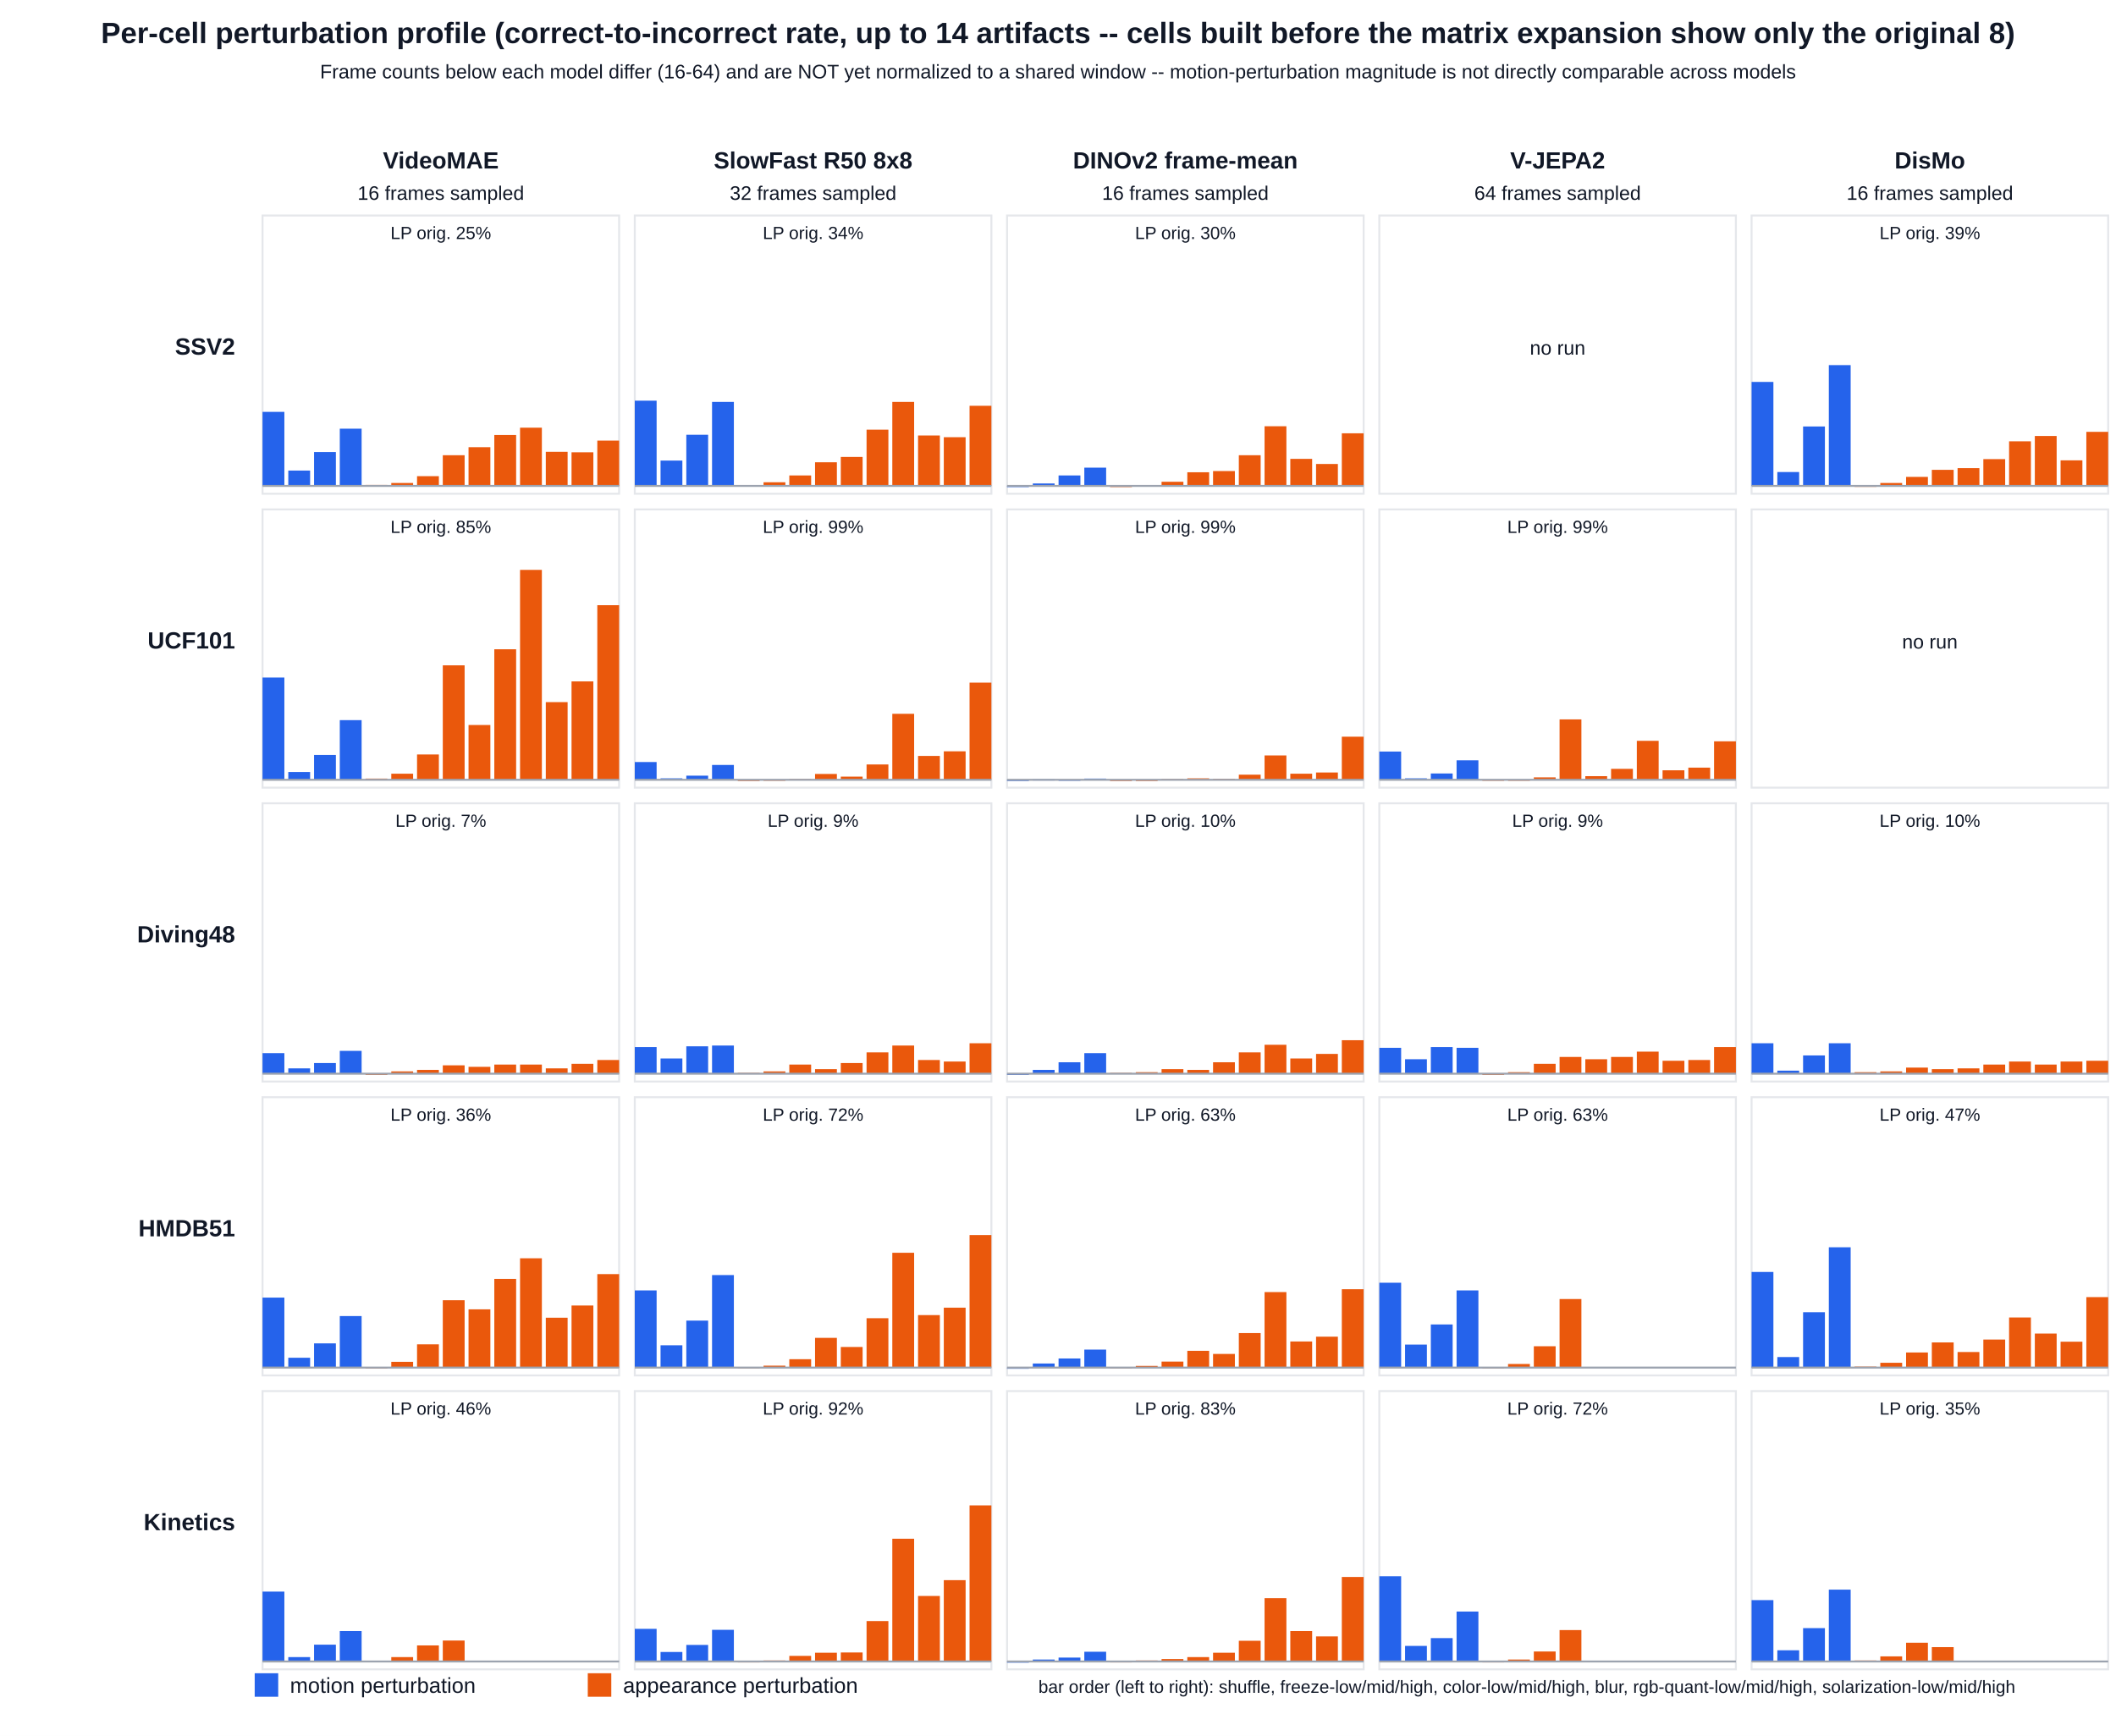
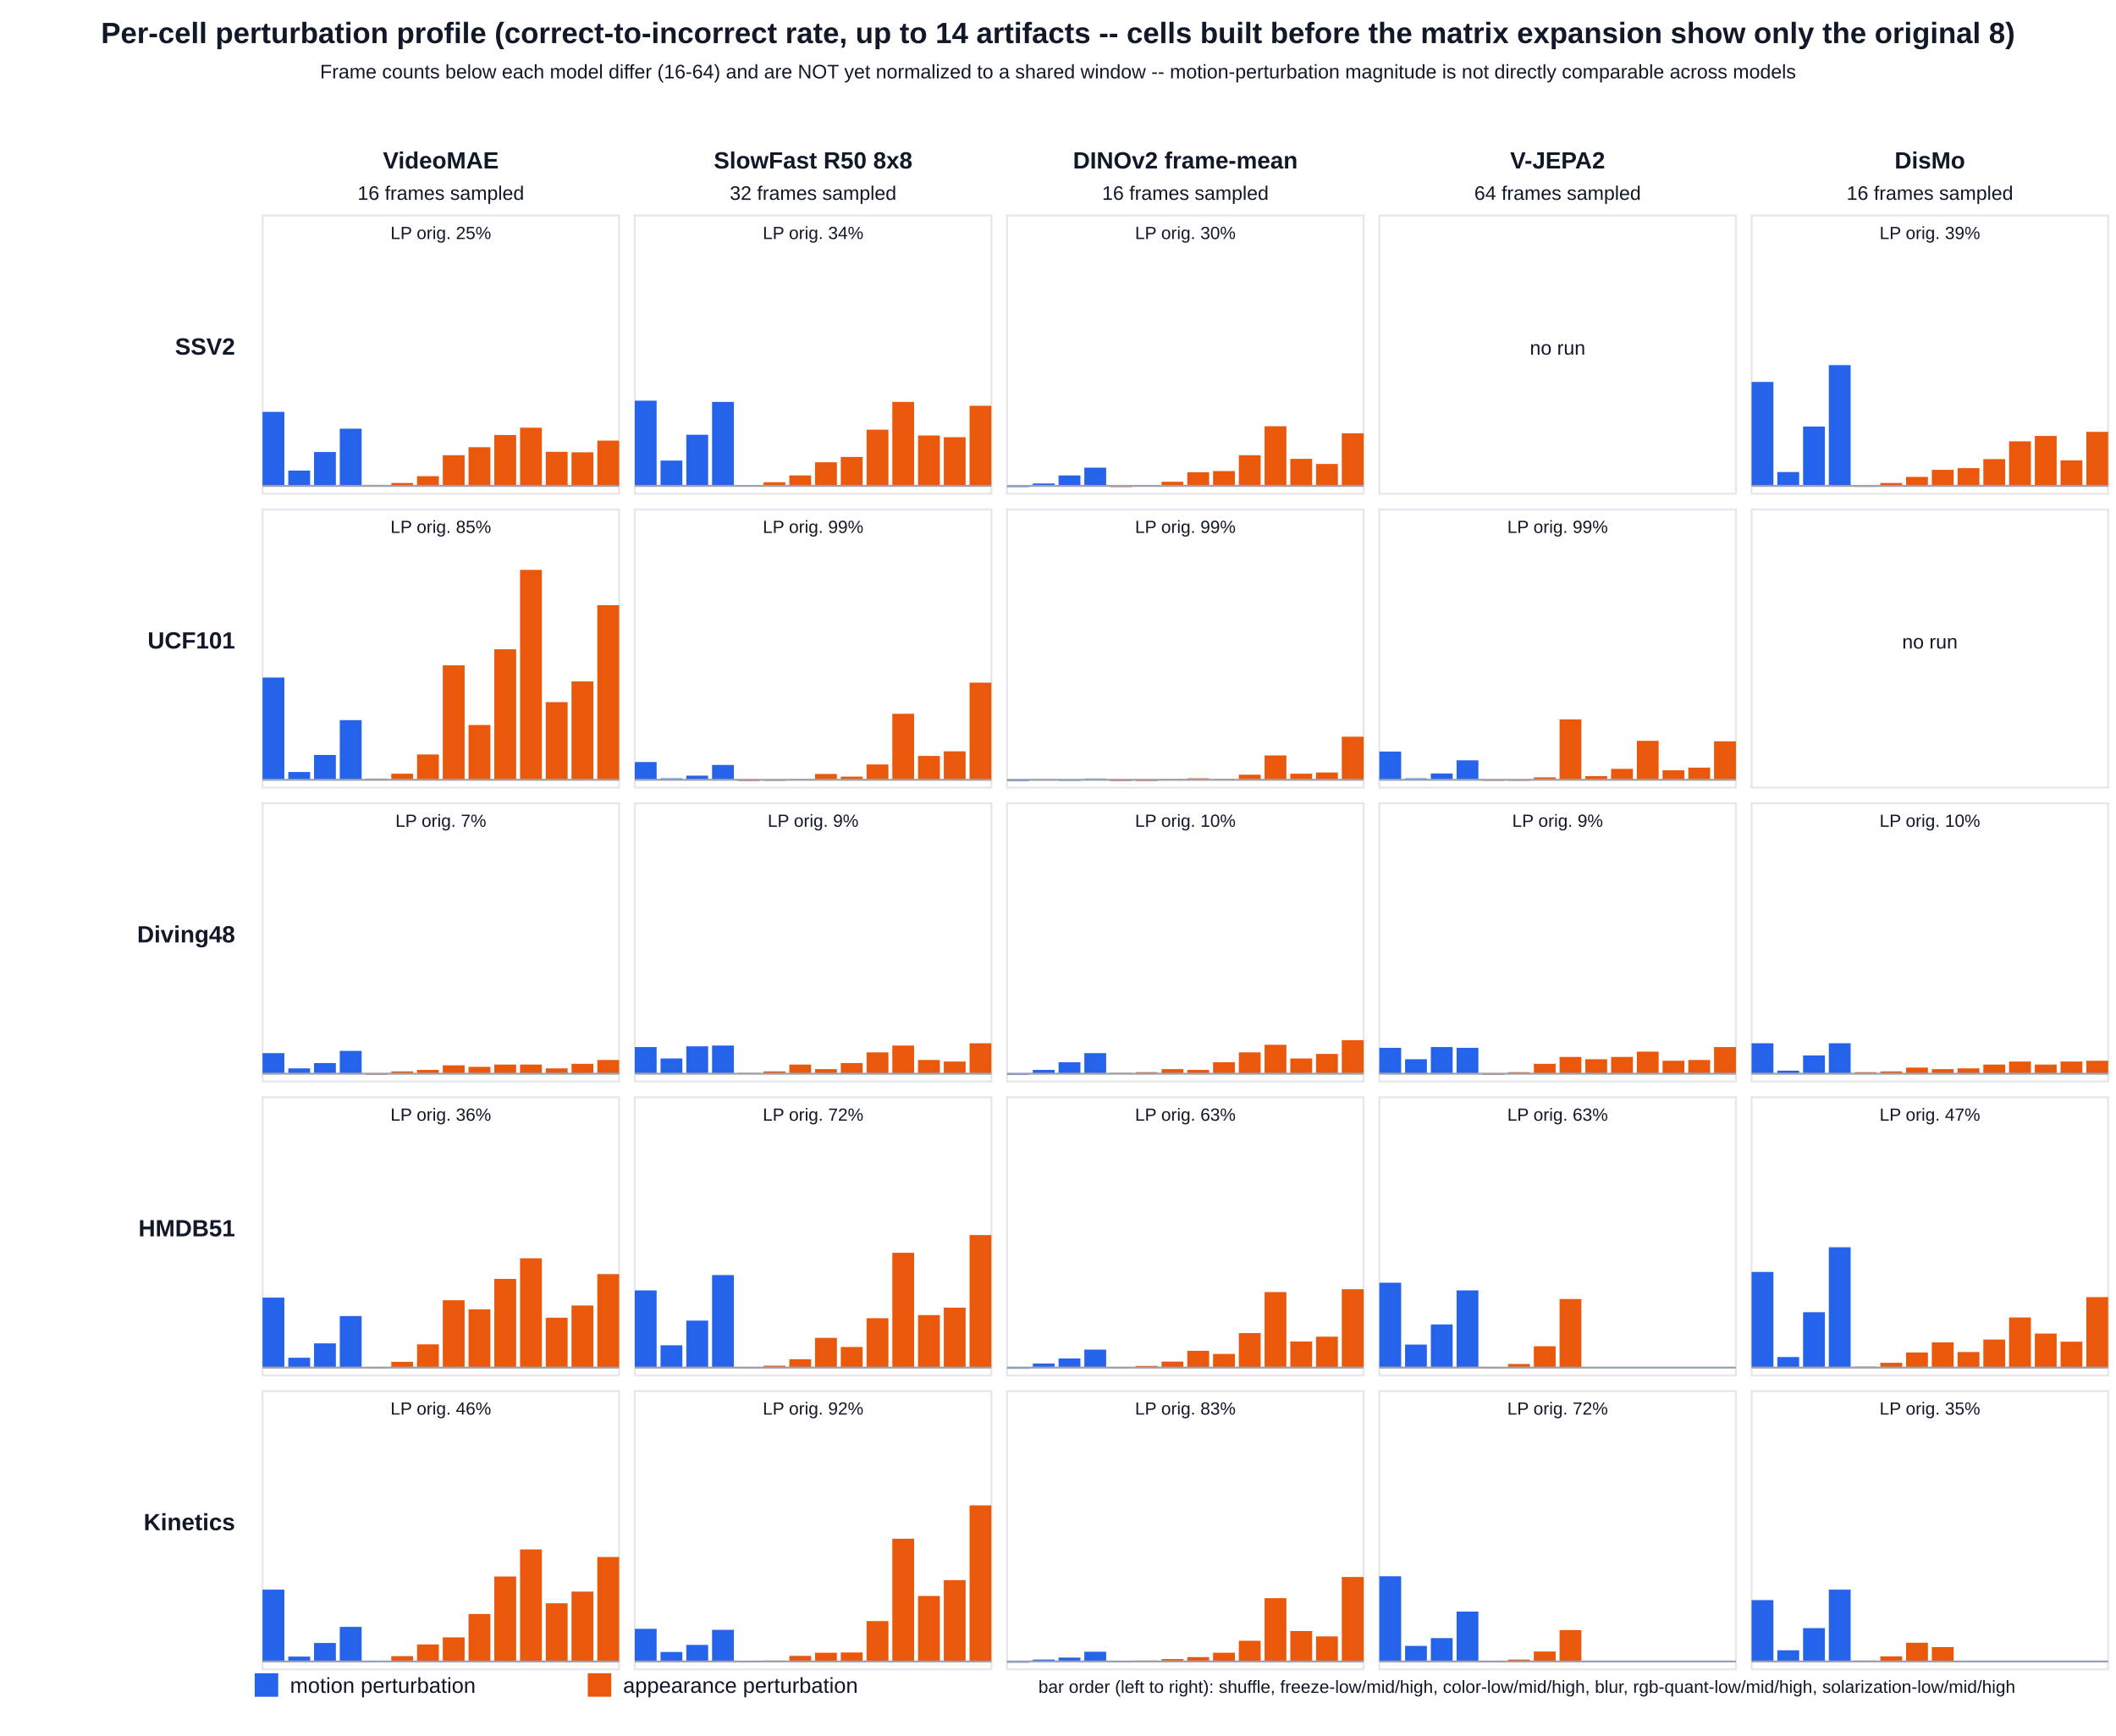
<svg xmlns="http://www.w3.org/2000/svg" width="1080" height="886" viewBox="0 0 1080 886">
  <rect width="100%" height="100%" fill="#ffffff" />
  <style>text { font-family: Arial, Helvetica, sans-serif; fill: #111827; }</style>
  <text x="540.00" y="22.00" font-size="15" font-weight="700" text-anchor="middle">Per-cell perturbation profile (correct-to-incorrect rate, up to 14 artifacts -- cells built before the matrix expansion show only the original 8)</text>
  <text x="540.00" y="40.00" font-size="10" font-weight="400" text-anchor="middle">Frame counts below each model differ (16-64) and are NOT yet normalized to a shared window -- motion-perturbation magnitude is not directly comparable across models</text>
  <text x="225.00" y="86.00" font-size="12" font-weight="700" text-anchor="middle">VideoMAE</text>
  <text x="225.00" y="102.00" font-size="10" font-weight="400" text-anchor="middle">16 frames sampled</text>
  <text x="415.00" y="86.00" font-size="12" font-weight="700" text-anchor="middle">SlowFast R50 8x8</text>
  <text x="415.00" y="102.00" font-size="10" font-weight="400" text-anchor="middle">32 frames sampled</text>
  <text x="605.00" y="86.00" font-size="12" font-weight="700" text-anchor="middle">DINOv2 frame-mean</text>
  <text x="605.00" y="102.00" font-size="10" font-weight="400" text-anchor="middle">16 frames sampled</text>
  <text x="795.00" y="86.00" font-size="12" font-weight="700" text-anchor="middle">V-JEPA2</text>
  <text x="795.00" y="102.00" font-size="10" font-weight="400" text-anchor="middle">64 frames sampled</text>
  <text x="985.00" y="86.00" font-size="12" font-weight="700" text-anchor="middle">DisMo</text>
  <text x="985.00" y="102.00" font-size="10" font-weight="400" text-anchor="middle">16 frames sampled</text>
  <text x="120.00" y="181.00" font-size="12" font-weight="700" text-anchor="end">SSV2</text>
  <rect x="134" y="110" width="182" height="142" fill="none" stroke="#e5e7eb" stroke-width="1" />
  <text x="225.00" y="122.00" font-size="9" font-weight="400" text-anchor="middle">LP orig. 25%</text>
  <rect x="134.00" y="210.21" width="11.14" height="37.79" fill="#2563eb" />
  <rect x="147.14" y="240.17" width="11.14" height="7.83" fill="#2563eb" />
  <rect x="160.29" y="230.72" width="11.14" height="17.28" fill="#2563eb" />
  <rect x="173.43" y="218.79" width="11.14" height="29.21" fill="#2563eb" />
  <rect x="186.57" y="247.50" width="11.14" height="0.60" fill="#ea580c" />
  <rect x="199.71" y="246.51" width="11.14" height="1.49" fill="#ea580c" />
  <rect x="212.86" y="243.03" width="11.14" height="4.97" fill="#ea580c" />
  <rect x="226.00" y="232.34" width="11.14" height="15.66" fill="#ea580c" />
  <rect x="239.14" y="228.24" width="11.14" height="19.76" fill="#ea580c" />
  <rect x="252.29" y="222.02" width="11.14" height="25.98" fill="#ea580c" />
  <rect x="265.43" y="218.29" width="11.14" height="29.71" fill="#ea580c" />
  <rect x="278.57" y="230.60" width="11.14" height="17.40" fill="#ea580c" />
  <rect x="291.71" y="230.85" width="11.14" height="17.15" fill="#ea580c" />
  <rect x="304.86" y="224.88" width="11.14" height="23.12" fill="#ea580c" />
  <line x1="134" y1="248.00" x2="316" y2="248.00" stroke="#9ca3af" stroke-width="1" />
  <rect x="324" y="110" width="182" height="142" fill="none" stroke="#e5e7eb" stroke-width="1" />
  <text x="415.00" y="122.00" font-size="9" font-weight="400" text-anchor="middle">LP orig. 34%</text>
  <rect x="324.00" y="204.50" width="11.14" height="43.50" fill="#2563eb" />
  <rect x="337.14" y="235.07" width="11.14" height="12.93" fill="#2563eb" />
  <rect x="350.29" y="221.90" width="11.14" height="26.10" fill="#2563eb" />
  <rect x="363.43" y="205.12" width="11.14" height="42.88" fill="#2563eb" />
  <rect x="376.57" y="247.75" width="11.14" height="0.60" fill="#ea580c" />
  <rect x="389.71" y="246.14" width="11.14" height="1.86" fill="#ea580c" />
  <rect x="402.86" y="242.66" width="11.14" height="5.34" fill="#ea580c" />
  <rect x="416.00" y="235.94" width="11.14" height="12.06" fill="#ea580c" />
  <rect x="429.14" y="233.21" width="11.14" height="14.79" fill="#ea580c" />
  <rect x="442.29" y="219.29" width="11.14" height="28.71" fill="#ea580c" />
  <rect x="455.43" y="205.12" width="11.14" height="42.88" fill="#ea580c" />
  <rect x="468.57" y="222.27" width="11.14" height="25.73" fill="#ea580c" />
  <rect x="481.71" y="223.14" width="11.14" height="24.86" fill="#ea580c" />
  <rect x="494.86" y="207.11" width="11.14" height="40.89" fill="#ea580c" />
  <line x1="324" y1="248.00" x2="506" y2="248.00" stroke="#9ca3af" stroke-width="1" />
  <rect x="514" y="110" width="182" height="142" fill="none" stroke="#e5e7eb" stroke-width="1" />
  <text x="605.00" y="122.00" font-size="9" font-weight="400" text-anchor="middle">LP orig. 30%</text>
  <rect x="514.00" y="248.00" width="11.14" height="0.60" fill="#2563eb" />
  <rect x="527.14" y="246.76" width="11.14" height="1.24" fill="#2563eb" />
  <rect x="540.29" y="242.66" width="11.14" height="5.34" fill="#2563eb" />
  <rect x="553.43" y="238.68" width="11.14" height="9.32" fill="#2563eb" />
  <rect x="566.57" y="248.00" width="11.14" height="0.60" fill="#ea580c" />
  <rect x="579.71" y="247.63" width="11.14" height="0.60" fill="#ea580c" />
  <rect x="592.86" y="245.89" width="11.14" height="2.11" fill="#ea580c" />
  <rect x="606.00" y="241.04" width="11.14" height="6.96" fill="#ea580c" />
  <rect x="619.14" y="240.42" width="11.14" height="7.58" fill="#ea580c" />
  <rect x="632.29" y="232.34" width="11.14" height="15.66" fill="#ea580c" />
  <rect x="645.43" y="217.55" width="11.14" height="30.45" fill="#ea580c" />
  <rect x="658.57" y="234.20" width="11.14" height="13.80" fill="#ea580c" />
  <rect x="671.71" y="236.81" width="11.14" height="11.19" fill="#ea580c" />
  <rect x="684.86" y="221.15" width="11.14" height="26.85" fill="#ea580c" />
  <line x1="514" y1="248.00" x2="696" y2="248.00" stroke="#9ca3af" stroke-width="1" />
  <rect x="704" y="110" width="182" height="142" fill="none" stroke="#e5e7eb" stroke-width="1" />
  <text x="795.00" y="181.00" font-size="10" font-weight="400" text-anchor="middle">no run</text>
  <rect x="894" y="110" width="182" height="142" fill="none" stroke="#e5e7eb" stroke-width="1" />
  <text x="985.00" y="122.00" font-size="9" font-weight="400" text-anchor="middle">LP orig. 39%</text>
  <rect x="894.00" y="194.93" width="11.14" height="53.07" fill="#2563eb" />
  <rect x="907.14" y="240.92" width="11.14" height="7.08" fill="#2563eb" />
  <rect x="920.29" y="217.67" width="11.14" height="30.33" fill="#2563eb" />
  <rect x="933.43" y="186.35" width="11.14" height="61.65" fill="#2563eb" />
  <rect x="946.57" y="247.88" width="11.14" height="0.60" fill="#ea580c" />
  <rect x="959.71" y="246.51" width="11.14" height="1.49" fill="#ea580c" />
  <rect x="972.86" y="243.40" width="11.14" height="4.60" fill="#ea580c" />
  <rect x="986.00" y="239.80" width="11.14" height="8.20" fill="#ea580c" />
  <rect x="999.14" y="238.93" width="11.14" height="9.07" fill="#ea580c" />
  <rect x="1012.29" y="234.33" width="11.14" height="13.67" fill="#ea580c" />
  <rect x="1025.43" y="225.25" width="11.14" height="22.75" fill="#ea580c" />
  <rect x="1038.57" y="222.52" width="11.14" height="25.48" fill="#ea580c" />
  <rect x="1051.71" y="234.95" width="11.14" height="13.05" fill="#ea580c" />
  <rect x="1064.86" y="220.41" width="11.14" height="27.59" fill="#ea580c" />
  <line x1="894" y1="248.00" x2="1076" y2="248.00" stroke="#9ca3af" stroke-width="1" />
  <text x="120.00" y="331.00" font-size="12" font-weight="700" text-anchor="end">UCF101</text>
  <rect x="134" y="260" width="182" height="142" fill="none" stroke="#e5e7eb" stroke-width="1" />
  <text x="225.00" y="272.00" font-size="9" font-weight="400" text-anchor="middle">LP orig. 85%</text>
  <rect x="134.00" y="345.80" width="11.14" height="52.20" fill="#2563eb" />
  <rect x="147.14" y="394.02" width="11.14" height="3.98" fill="#2563eb" />
  <rect x="160.29" y="385.32" width="11.14" height="12.68" fill="#2563eb" />
  <rect x="173.43" y="367.55" width="11.14" height="30.45" fill="#2563eb" />
  <rect x="186.57" y="397.38" width="11.14" height="0.62" fill="#ea580c" />
  <rect x="199.71" y="394.89" width="11.14" height="3.11" fill="#ea580c" />
  <rect x="212.86" y="385.07" width="11.14" height="12.93" fill="#ea580c" />
  <rect x="226.00" y="339.58" width="11.14" height="58.42" fill="#ea580c" />
  <rect x="239.14" y="370.03" width="11.14" height="27.97" fill="#ea580c" />
  <rect x="252.29" y="331.38" width="11.14" height="66.62" fill="#ea580c" />
  <rect x="265.43" y="290.86" width="11.14" height="107.14" fill="#ea580c" />
  <rect x="278.57" y="358.35" width="11.14" height="39.65" fill="#ea580c" />
  <rect x="291.71" y="347.78" width="11.14" height="50.22" fill="#ea580c" />
  <rect x="304.86" y="308.88" width="11.14" height="89.12" fill="#ea580c" />
  <line x1="134" y1="398.00" x2="316" y2="398.00" stroke="#9ca3af" stroke-width="1" />
  <rect x="324" y="260" width="182" height="142" fill="none" stroke="#e5e7eb" stroke-width="1" />
  <text x="415.00" y="272.00" font-size="9" font-weight="400" text-anchor="middle">LP orig. 99%</text>
  <rect x="324.00" y="388.93" width="11.14" height="9.07" fill="#2563eb" />
  <rect x="337.14" y="397.25" width="11.14" height="0.75" fill="#2563eb" />
  <rect x="350.29" y="395.89" width="11.14" height="2.11" fill="#2563eb" />
  <rect x="363.43" y="390.42" width="11.14" height="7.58" fill="#2563eb" />
  <rect x="376.57" y="398.00" width="11.14" height="0.60" fill="#ea580c" />
  <rect x="389.71" y="397.88" width="11.14" height="0.60" fill="#ea580c" />
  <rect x="402.86" y="397.63" width="11.14" height="0.60" fill="#ea580c" />
  <rect x="416.00" y="395.02" width="11.14" height="2.98" fill="#ea580c" />
  <rect x="429.14" y="396.38" width="11.14" height="1.62" fill="#ea580c" />
  <rect x="442.29" y="390.17" width="11.14" height="7.83" fill="#ea580c" />
  <rect x="455.43" y="364.32" width="11.14" height="33.68" fill="#ea580c" />
  <rect x="468.57" y="385.82" width="11.14" height="12.18" fill="#ea580c" />
  <rect x="481.71" y="383.46" width="11.14" height="14.54" fill="#ea580c" />
  <rect x="494.86" y="348.41" width="11.14" height="49.59" fill="#ea580c" />
  <line x1="324" y1="398.00" x2="506" y2="398.00" stroke="#9ca3af" stroke-width="1" />
  <rect x="514" y="260" width="182" height="142" fill="none" stroke="#e5e7eb" stroke-width="1" />
  <text x="605.00" y="272.00" font-size="9" font-weight="400" text-anchor="middle">LP orig. 99%</text>
  <rect x="514.00" y="398.00" width="11.14" height="0.60" fill="#2563eb" />
  <rect x="527.14" y="397.75" width="11.14" height="0.60" fill="#2563eb" />
  <rect x="540.29" y="397.88" width="11.14" height="0.60" fill="#2563eb" />
  <rect x="553.43" y="397.38" width="11.14" height="0.62" fill="#2563eb" />
  <rect x="566.57" y="398.00" width="11.14" height="0.60" fill="#ea580c" />
  <rect x="579.71" y="398.00" width="11.14" height="0.60" fill="#ea580c" />
  <rect x="592.86" y="397.63" width="11.14" height="0.60" fill="#ea580c" />
  <rect x="606.00" y="397.25" width="11.14" height="0.75" fill="#ea580c" />
  <rect x="619.14" y="397.50" width="11.14" height="0.60" fill="#ea580c" />
  <rect x="632.29" y="395.39" width="11.14" height="2.61" fill="#ea580c" />
  <rect x="645.43" y="385.57" width="11.14" height="12.43" fill="#ea580c" />
  <rect x="658.57" y="394.89" width="11.14" height="3.11" fill="#ea580c" />
  <rect x="671.71" y="394.27" width="11.14" height="3.73" fill="#ea580c" />
  <rect x="684.86" y="376.00" width="11.14" height="22.00" fill="#ea580c" />
  <line x1="514" y1="398.00" x2="696" y2="398.00" stroke="#9ca3af" stroke-width="1" />
  <rect x="704" y="260" width="182" height="142" fill="none" stroke="#e5e7eb" stroke-width="1" />
  <text x="795.00" y="272.00" font-size="9" font-weight="400" text-anchor="middle">LP orig. 99%</text>
  <rect x="704.00" y="383.58" width="11.14" height="14.42" fill="#2563eb" />
  <rect x="717.14" y="397.25" width="11.14" height="0.75" fill="#2563eb" />
  <rect x="730.29" y="394.77" width="11.14" height="3.23" fill="#2563eb" />
  <rect x="743.43" y="388.06" width="11.14" height="9.94" fill="#2563eb" />
  <rect x="756.57" y="397.88" width="11.14" height="0.60" fill="#ea580c" />
  <rect x="769.71" y="397.88" width="11.14" height="0.60" fill="#ea580c" />
  <rect x="782.86" y="396.76" width="11.14" height="1.24" fill="#ea580c" />
  <rect x="796.00" y="367.17" width="11.14" height="30.83" fill="#ea580c" />
  <rect x="809.14" y="396.14" width="11.14" height="1.86" fill="#ea580c" />
  <rect x="822.29" y="392.41" width="11.14" height="5.59" fill="#ea580c" />
  <rect x="835.43" y="378.11" width="11.14" height="19.89" fill="#ea580c" />
  <rect x="848.57" y="393.15" width="11.14" height="4.85" fill="#ea580c" />
  <rect x="861.71" y="391.79" width="11.14" height="6.21" fill="#ea580c" />
  <rect x="874.86" y="378.36" width="11.14" height="19.64" fill="#ea580c" />
  <line x1="704" y1="398.00" x2="886" y2="398.00" stroke="#9ca3af" stroke-width="1" />
  <rect x="894" y="260" width="182" height="142" fill="none" stroke="#e5e7eb" stroke-width="1" />
  <text x="985.00" y="331.00" font-size="10" font-weight="400" text-anchor="middle">no run</text>
  <text x="120.00" y="481.00" font-size="12" font-weight="700" text-anchor="end">Diving48</text>
  <rect x="134" y="410" width="182" height="142" fill="none" stroke="#e5e7eb" stroke-width="1" />
  <text x="225.00" y="422.00" font-size="9" font-weight="400" text-anchor="middle">LP orig. 7%</text>
  <rect x="134.00" y="537.51" width="11.14" height="10.49" fill="#2563eb" />
  <rect x="147.14" y="545.28" width="11.14" height="2.72" fill="#2563eb" />
  <rect x="160.29" y="542.56" width="11.14" height="5.44" fill="#2563eb" />
  <rect x="173.43" y="536.35" width="11.14" height="11.65" fill="#2563eb" />
  <rect x="186.57" y="548.00" width="11.14" height="0.60" fill="#ea580c" />
  <rect x="199.71" y="546.83" width="11.14" height="1.17" fill="#ea580c" />
  <rect x="212.86" y="546.06" width="11.14" height="1.94" fill="#ea580c" />
  <rect x="226.00" y="543.73" width="11.14" height="4.27" fill="#ea580c" />
  <rect x="239.14" y="544.50" width="11.14" height="3.50" fill="#ea580c" />
  <rect x="252.29" y="543.34" width="11.14" height="4.66" fill="#ea580c" />
  <rect x="265.43" y="543.34" width="11.14" height="4.66" fill="#ea580c" />
  <rect x="278.57" y="545.28" width="11.14" height="2.72" fill="#ea580c" />
  <rect x="291.71" y="542.95" width="11.14" height="5.05" fill="#ea580c" />
  <rect x="304.86" y="541.01" width="11.14" height="6.99" fill="#ea580c" />
  <line x1="134" y1="548.00" x2="316" y2="548.00" stroke="#9ca3af" stroke-width="1" />
  <rect x="324" y="410" width="182" height="142" fill="none" stroke="#e5e7eb" stroke-width="1" />
  <text x="415.00" y="422.00" font-size="9" font-weight="400" text-anchor="middle">LP orig. 9%</text>
  <rect x="324.00" y="534.41" width="11.14" height="13.59" fill="#2563eb" />
  <rect x="337.14" y="540.23" width="11.14" height="7.77" fill="#2563eb" />
  <rect x="350.29" y="534.02" width="11.14" height="13.98" fill="#2563eb" />
  <rect x="363.43" y="533.63" width="11.14" height="14.37" fill="#2563eb" />
  <rect x="376.57" y="547.61" width="11.14" height="0.60" fill="#ea580c" />
  <rect x="389.71" y="546.83" width="11.14" height="1.17" fill="#ea580c" />
  <rect x="402.86" y="543.34" width="11.14" height="4.66" fill="#ea580c" />
  <rect x="416.00" y="545.67" width="11.14" height="2.33" fill="#ea580c" />
  <rect x="429.14" y="542.56" width="11.14" height="5.44" fill="#ea580c" />
  <rect x="442.29" y="537.12" width="11.14" height="10.88" fill="#ea580c" />
  <rect x="455.43" y="533.63" width="11.14" height="14.37" fill="#ea580c" />
  <rect x="468.57" y="541.01" width="11.14" height="6.99" fill="#ea580c" />
  <rect x="481.71" y="541.79" width="11.14" height="6.21" fill="#ea580c" />
  <rect x="494.86" y="532.46" width="11.14" height="15.54" fill="#ea580c" />
  <line x1="324" y1="548.00" x2="506" y2="548.00" stroke="#9ca3af" stroke-width="1" />
  <rect x="514" y="410" width="182" height="142" fill="none" stroke="#e5e7eb" stroke-width="1" />
  <text x="605.00" y="422.00" font-size="9" font-weight="400" text-anchor="middle">LP orig. 10%</text>
  <rect x="514.00" y="548.00" width="11.14" height="0.60" fill="#2563eb" />
  <rect x="527.14" y="546.06" width="11.14" height="1.94" fill="#2563eb" />
  <rect x="540.29" y="542.17" width="11.14" height="5.83" fill="#2563eb" />
  <rect x="553.43" y="537.51" width="11.14" height="10.49" fill="#2563eb" />
  <rect x="566.57" y="547.61" width="11.14" height="0.60" fill="#ea580c" />
  <rect x="579.71" y="547.22" width="11.14" height="0.78" fill="#ea580c" />
  <rect x="592.86" y="545.67" width="11.14" height="2.33" fill="#ea580c" />
  <rect x="606.00" y="546.06" width="11.14" height="1.94" fill="#ea580c" />
  <rect x="619.14" y="542.17" width="11.14" height="5.83" fill="#ea580c" />
  <rect x="632.29" y="537.12" width="11.14" height="10.88" fill="#ea580c" />
  <rect x="645.43" y="533.24" width="11.14" height="14.76" fill="#ea580c" />
  <rect x="658.57" y="540.23" width="11.14" height="7.77" fill="#ea580c" />
  <rect x="671.71" y="537.90" width="11.14" height="10.10" fill="#ea580c" />
  <rect x="684.86" y="530.91" width="11.14" height="17.09" fill="#ea580c" />
  <line x1="514" y1="548.00" x2="696" y2="548.00" stroke="#9ca3af" stroke-width="1" />
  <rect x="704" y="410" width="182" height="142" fill="none" stroke="#e5e7eb" stroke-width="1" />
  <text x="795.00" y="422.00" font-size="9" font-weight="400" text-anchor="middle">LP orig. 9%</text>
  <rect x="704.00" y="534.79" width="11.14" height="13.21" fill="#2563eb" />
  <rect x="717.14" y="540.62" width="11.14" height="7.38" fill="#2563eb" />
  <rect x="730.29" y="534.41" width="11.14" height="13.59" fill="#2563eb" />
  <rect x="743.43" y="534.79" width="11.14" height="13.21" fill="#2563eb" />
  <rect x="756.57" y="548.00" width="11.14" height="0.60" fill="#ea580c" />
  <rect x="769.71" y="547.22" width="11.14" height="0.78" fill="#ea580c" />
  <rect x="782.86" y="542.95" width="11.14" height="5.05" fill="#ea580c" />
  <rect x="796.00" y="539.45" width="11.14" height="8.55" fill="#ea580c" />
  <rect x="809.14" y="540.62" width="11.14" height="7.38" fill="#ea580c" />
  <rect x="822.29" y="539.45" width="11.14" height="8.55" fill="#ea580c" />
  <rect x="835.43" y="536.74" width="11.14" height="11.26" fill="#ea580c" />
  <rect x="848.57" y="541.40" width="11.14" height="6.60" fill="#ea580c" />
  <rect x="861.71" y="541.01" width="11.14" height="6.99" fill="#ea580c" />
  <rect x="874.86" y="534.41" width="11.14" height="13.59" fill="#ea580c" />
  <line x1="704" y1="548.00" x2="886" y2="548.00" stroke="#9ca3af" stroke-width="1" />
  <rect x="894" y="410" width="182" height="142" fill="none" stroke="#e5e7eb" stroke-width="1" />
  <text x="985.00" y="422.00" font-size="9" font-weight="400" text-anchor="middle">LP orig. 10%</text>
  <rect x="894.00" y="532.46" width="11.14" height="15.54" fill="#2563eb" />
  <rect x="907.14" y="546.45" width="11.14" height="1.55" fill="#2563eb" />
  <rect x="920.29" y="538.68" width="11.14" height="9.32" fill="#2563eb" />
  <rect x="933.43" y="532.46" width="11.14" height="15.54" fill="#2563eb" />
  <rect x="946.57" y="547.22" width="11.14" height="0.78" fill="#ea580c" />
  <rect x="959.71" y="546.83" width="11.14" height="1.17" fill="#ea580c" />
  <rect x="972.86" y="544.89" width="11.14" height="3.11" fill="#ea580c" />
  <rect x="986.00" y="545.67" width="11.14" height="2.33" fill="#ea580c" />
  <rect x="999.14" y="545.28" width="11.14" height="2.72" fill="#ea580c" />
  <rect x="1012.29" y="543.34" width="11.14" height="4.66" fill="#ea580c" />
  <rect x="1025.43" y="541.79" width="11.14" height="6.21" fill="#ea580c" />
  <rect x="1038.57" y="543.34" width="11.14" height="4.66" fill="#ea580c" />
  <rect x="1051.71" y="541.79" width="11.14" height="6.21" fill="#ea580c" />
  <rect x="1064.86" y="541.40" width="11.14" height="6.60" fill="#ea580c" />
  <line x1="894" y1="548.00" x2="1076" y2="548.00" stroke="#9ca3af" stroke-width="1" />
  <text x="120.00" y="631.00" font-size="12" font-weight="700" text-anchor="end">HMDB51</text>
  <rect x="134" y="560" width="182" height="142" fill="none" stroke="#e5e7eb" stroke-width="1" />
  <text x="225.00" y="572.00" font-size="9" font-weight="400" text-anchor="middle">LP orig. 36%</text>
  <rect x="134.00" y="662.28" width="11.14" height="35.72" fill="#2563eb" />
  <rect x="147.14" y="692.98" width="11.14" height="5.02" fill="#2563eb" />
  <rect x="160.29" y="685.64" width="11.14" height="12.36" fill="#2563eb" />
  <rect x="173.43" y="671.70" width="11.14" height="26.30" fill="#2563eb" />
  <rect x="186.57" y="697.88" width="11.14" height="0.60" fill="#ea580c" />
  <rect x="199.71" y="695.06" width="11.14" height="2.94" fill="#ea580c" />
  <rect x="212.86" y="686.13" width="11.14" height="11.87" fill="#ea580c" />
  <rect x="226.00" y="663.62" width="11.14" height="34.38" fill="#ea580c" />
  <rect x="239.14" y="668.27" width="11.14" height="29.73" fill="#ea580c" />
  <rect x="252.29" y="652.73" width="11.14" height="45.27" fill="#ea580c" />
  <rect x="265.43" y="642.21" width="11.14" height="55.79" fill="#ea580c" />
  <rect x="278.57" y="672.55" width="11.14" height="25.45" fill="#ea580c" />
  <rect x="291.71" y="666.31" width="11.14" height="31.69" fill="#ea580c" />
  <rect x="304.86" y="650.29" width="11.14" height="47.71" fill="#ea580c" />
  <line x1="134" y1="698.00" x2="316" y2="698.00" stroke="#9ca3af" stroke-width="1" />
  <rect x="324" y="560" width="182" height="142" fill="none" stroke="#e5e7eb" stroke-width="1" />
  <text x="415.00" y="572.00" font-size="9" font-weight="400" text-anchor="middle">LP orig. 72%</text>
  <rect x="324.00" y="658.61" width="11.14" height="39.39" fill="#2563eb" />
  <rect x="337.14" y="686.62" width="11.14" height="11.38" fill="#2563eb" />
  <rect x="350.29" y="674.02" width="11.14" height="23.98" fill="#2563eb" />
  <rect x="363.43" y="650.78" width="11.14" height="47.22" fill="#2563eb" />
  <rect x="376.57" y="697.76" width="11.14" height="0.60" fill="#ea580c" />
  <rect x="389.71" y="697.02" width="11.14" height="0.98" fill="#ea580c" />
  <rect x="402.86" y="693.72" width="11.14" height="4.28" fill="#ea580c" />
  <rect x="416.00" y="682.83" width="11.14" height="15.17" fill="#ea580c" />
  <rect x="429.14" y="687.48" width="11.14" height="10.52" fill="#ea580c" />
  <rect x="442.29" y="672.80" width="11.14" height="25.20" fill="#ea580c" />
  <rect x="455.43" y="639.40" width="11.14" height="58.60" fill="#ea580c" />
  <rect x="468.57" y="671.21" width="11.14" height="26.79" fill="#ea580c" />
  <rect x="481.71" y="667.42" width="11.14" height="30.58" fill="#ea580c" />
  <rect x="494.86" y="630.35" width="11.14" height="67.65" fill="#ea580c" />
  <line x1="324" y1="698.00" x2="506" y2="698.00" stroke="#9ca3af" stroke-width="1" />
  <rect x="514" y="560" width="182" height="142" fill="none" stroke="#e5e7eb" stroke-width="1" />
  <text x="605.00" y="572.00" font-size="9" font-weight="400" text-anchor="middle">LP orig. 63%</text>
  <rect x="514.00" y="698.00" width="11.14" height="0.60" fill="#2563eb" />
  <rect x="527.14" y="695.92" width="11.14" height="2.08" fill="#2563eb" />
  <rect x="540.29" y="693.35" width="11.14" height="4.65" fill="#2563eb" />
  <rect x="553.43" y="688.82" width="11.14" height="9.18" fill="#2563eb" />
  <rect x="566.57" y="697.76" width="11.14" height="0.60" fill="#ea580c" />
  <rect x="579.71" y="697.14" width="11.14" height="0.86" fill="#ea580c" />
  <rect x="592.86" y="694.94" width="11.14" height="3.06" fill="#ea580c" />
  <rect x="606.00" y="689.44" width="11.14" height="8.56" fill="#ea580c" />
  <rect x="619.14" y="691.03" width="11.14" height="6.97" fill="#ea580c" />
  <rect x="632.29" y="680.38" width="11.14" height="17.62" fill="#ea580c" />
  <rect x="645.43" y="659.46" width="11.14" height="38.54" fill="#ea580c" />
  <rect x="658.57" y="684.67" width="11.14" height="13.33" fill="#ea580c" />
  <rect x="671.71" y="682.22" width="11.14" height="15.78" fill="#ea580c" />
  <rect x="684.86" y="658.00" width="11.14" height="40.00" fill="#ea580c" />
  <line x1="514" y1="698.00" x2="696" y2="698.00" stroke="#9ca3af" stroke-width="1" />
  <rect x="704" y="560" width="182" height="142" fill="none" stroke="#e5e7eb" stroke-width="1" />
  <text x="795.00" y="572.00" font-size="9" font-weight="400" text-anchor="middle">LP orig. 63%</text>
  <rect x="704.00" y="654.69" width="11.14" height="43.31" fill="#2563eb" />
  <rect x="717.14" y="686.26" width="11.14" height="11.74" fill="#2563eb" />
  <rect x="730.29" y="675.98" width="11.14" height="22.02" fill="#2563eb" />
  <rect x="743.43" y="658.61" width="11.14" height="39.39" fill="#2563eb" />
  <rect x="756.57" y="697.76" width="11.14" height="0.60" fill="#ea580c" />
  <rect x="769.71" y="696.16" width="11.14" height="1.84" fill="#ea580c" />
  <rect x="782.86" y="687.11" width="11.14" height="10.89" fill="#ea580c" />
  <rect x="796.00" y="663.01" width="11.14" height="34.99" fill="#ea580c" />
  <line x1="704" y1="698.00" x2="886" y2="698.00" stroke="#9ca3af" stroke-width="1" />
  <rect x="894" y="560" width="182" height="142" fill="none" stroke="#e5e7eb" stroke-width="1" />
  <text x="985.00" y="572.00" font-size="9" font-weight="400" text-anchor="middle">LP orig. 47%</text>
  <rect x="894.00" y="649.19" width="11.14" height="48.81" fill="#2563eb" />
  <rect x="907.14" y="692.62" width="11.14" height="5.38" fill="#2563eb" />
  <rect x="920.29" y="669.74" width="11.14" height="28.26" fill="#2563eb" />
  <rect x="933.43" y="636.59" width="11.14" height="61.41" fill="#2563eb" />
  <rect x="946.57" y="697.51" width="11.14" height="0.60" fill="#ea580c" />
  <rect x="959.71" y="695.55" width="11.14" height="2.45" fill="#ea580c" />
  <rect x="972.86" y="690.29" width="11.14" height="7.71" fill="#ea580c" />
  <rect x="986.00" y="685.15" width="11.14" height="12.85" fill="#ea580c" />
  <rect x="999.14" y="690.05" width="11.14" height="7.95" fill="#ea580c" />
  <rect x="1012.29" y="683.69" width="11.14" height="14.31" fill="#ea580c" />
  <rect x="1025.43" y="672.43" width="11.14" height="25.57" fill="#ea580c" />
  <rect x="1038.57" y="680.63" width="11.14" height="17.37" fill="#ea580c" />
  <rect x="1051.71" y="684.79" width="11.14" height="13.21" fill="#ea580c" />
  <rect x="1064.86" y="662.03" width="11.14" height="35.97" fill="#ea580c" />
  <line x1="894" y1="698.00" x2="1076" y2="698.00" stroke="#9ca3af" stroke-width="1" />
  <text x="120.00" y="781.00" font-size="12" font-weight="700" text-anchor="end">Kinetics</text>
  <rect x="134" y="710" width="182" height="142" fill="none" stroke="#e5e7eb" stroke-width="1" />
  <text x="225.00" y="722.00" font-size="9" font-weight="400" text-anchor="middle">LP orig. 46%</text>
-   <rect x="134.00" y="812.33" width="11.14" height="35.67" fill="#2563eb" />
-   <rect x="147.14" y="845.76" width="11.14" height="2.24" fill="#2563eb" />
-   <rect x="160.29" y="839.42" width="11.14" height="8.58" fill="#2563eb" />
-   <rect x="173.43" y="832.46" width="11.14" height="15.54" fill="#2563eb" />
-   <rect x="186.57" y="847.63" width="11.14" height="0.60" fill="#ea580c" />
-   <rect x="199.71" y="845.76" width="11.14" height="2.24" fill="#ea580c" />
-   <rect x="212.86" y="839.80" width="11.14" height="8.20" fill="#ea580c" />
-   <rect x="226.00" y="837.31" width="11.14" height="10.69" fill="#ea580c" />
+   <rect x="134.00" y="811.33" width="11.14" height="36.67" fill="#2563eb" />
+   <rect x="147.14" y="845.51" width="11.14" height="2.49" fill="#2563eb" />
+   <rect x="160.29" y="838.55" width="11.14" height="9.45" fill="#2563eb" />
+   <rect x="173.43" y="830.35" width="11.14" height="17.65" fill="#2563eb" />
+   <rect x="186.57" y="847.75" width="11.14" height="0.60" fill="#ea580c" />
+   <rect x="199.71" y="845.27" width="11.14" height="2.73" fill="#ea580c" />
+   <rect x="212.86" y="839.30" width="11.14" height="8.70" fill="#ea580c" />
+   <rect x="226.00" y="835.69" width="11.14" height="12.31" fill="#ea580c" />
+   <rect x="239.14" y="823.76" width="11.14" height="24.24" fill="#ea580c" />
+   <rect x="252.29" y="804.62" width="11.14" height="43.38" fill="#ea580c" />
+   <rect x="265.43" y="790.82" width="11.14" height="57.18" fill="#ea580c" />
+   <rect x="278.57" y="818.29" width="11.14" height="29.71" fill="#ea580c" />
+   <rect x="291.71" y="812.33" width="11.14" height="35.67" fill="#ea580c" />
+   <rect x="304.86" y="794.68" width="11.14" height="53.32" fill="#ea580c" />
  <line x1="134" y1="848.00" x2="316" y2="848.00" stroke="#9ca3af" stroke-width="1" />
  <rect x="324" y="710" width="182" height="142" fill="none" stroke="#e5e7eb" stroke-width="1" />
  <text x="415.00" y="722.00" font-size="9" font-weight="400" text-anchor="middle">LP orig. 92%</text>
  <rect x="324.00" y="831.34" width="11.14" height="16.66" fill="#2563eb" />
  <rect x="337.14" y="843.15" width="11.14" height="4.85" fill="#2563eb" />
  <rect x="350.29" y="839.55" width="11.14" height="8.45" fill="#2563eb" />
  <rect x="363.43" y="831.84" width="11.14" height="16.16" fill="#2563eb" />
  <rect x="376.57" y="847.88" width="11.14" height="0.60" fill="#ea580c" />
  <rect x="389.71" y="847.50" width="11.14" height="0.60" fill="#ea580c" />
  <rect x="402.86" y="845.14" width="11.14" height="2.86" fill="#ea580c" />
  <rect x="416.00" y="843.53" width="11.14" height="4.47" fill="#ea580c" />
  <rect x="429.14" y="843.40" width="11.14" height="4.60" fill="#ea580c" />
  <rect x="442.29" y="827.37" width="11.14" height="20.63" fill="#ea580c" />
  <rect x="455.43" y="785.35" width="11.14" height="62.65" fill="#ea580c" />
  <rect x="468.57" y="814.56" width="11.14" height="33.44" fill="#ea580c" />
  <rect x="481.71" y="806.49" width="11.14" height="41.51" fill="#ea580c" />
  <rect x="494.86" y="768.33" width="11.14" height="79.67" fill="#ea580c" />
  <line x1="324" y1="848.00" x2="506" y2="848.00" stroke="#9ca3af" stroke-width="1" />
  <rect x="514" y="710" width="182" height="142" fill="none" stroke="#e5e7eb" stroke-width="1" />
  <text x="605.00" y="722.00" font-size="9" font-weight="400" text-anchor="middle">LP orig. 83%</text>
  <rect x="514.00" y="848.00" width="11.14" height="0.60" fill="#2563eb" />
  <rect x="527.14" y="847.01" width="11.14" height="0.99" fill="#2563eb" />
  <rect x="540.29" y="846.01" width="11.14" height="1.99" fill="#2563eb" />
  <rect x="553.43" y="843.03" width="11.14" height="4.97" fill="#2563eb" />
  <rect x="566.57" y="847.88" width="11.14" height="0.60" fill="#ea580c" />
  <rect x="579.71" y="847.50" width="11.14" height="0.60" fill="#ea580c" />
  <rect x="592.86" y="846.76" width="11.14" height="1.24" fill="#ea580c" />
  <rect x="606.00" y="845.76" width="11.14" height="2.24" fill="#ea580c" />
  <rect x="619.14" y="843.53" width="11.14" height="4.47" fill="#ea580c" />
  <rect x="632.29" y="837.43" width="11.14" height="10.57" fill="#ea580c" />
  <rect x="645.43" y="815.68" width="11.14" height="32.32" fill="#ea580c" />
  <rect x="658.57" y="832.46" width="11.14" height="15.54" fill="#ea580c" />
  <rect x="671.71" y="835.20" width="11.14" height="12.80" fill="#ea580c" />
  <rect x="684.86" y="804.87" width="11.14" height="43.13" fill="#ea580c" />
  <line x1="514" y1="848.00" x2="696" y2="848.00" stroke="#9ca3af" stroke-width="1" />
  <rect x="704" y="710" width="182" height="142" fill="none" stroke="#e5e7eb" stroke-width="1" />
  <text x="795.00" y="722.00" font-size="9" font-weight="400" text-anchor="middle">LP orig. 72%</text>
  <rect x="704.00" y="804.50" width="11.14" height="43.50" fill="#2563eb" />
  <rect x="717.14" y="840.05" width="11.14" height="7.95" fill="#2563eb" />
  <rect x="730.29" y="836.07" width="11.14" height="11.93" fill="#2563eb" />
  <rect x="743.43" y="822.52" width="11.14" height="25.48" fill="#2563eb" />
  <rect x="756.57" y="847.88" width="11.14" height="0.60" fill="#ea580c" />
  <rect x="769.71" y="847.01" width="11.14" height="0.99" fill="#ea580c" />
  <rect x="782.86" y="842.90" width="11.14" height="5.10" fill="#ea580c" />
  <rect x="796.00" y="831.97" width="11.14" height="16.03" fill="#ea580c" />
  <line x1="704" y1="848.00" x2="886" y2="848.00" stroke="#9ca3af" stroke-width="1" />
  <rect x="894" y="710" width="182" height="142" fill="none" stroke="#e5e7eb" stroke-width="1" />
  <text x="985.00" y="722.00" font-size="9" font-weight="400" text-anchor="middle">LP orig. 35%</text>
  <rect x="894.00" y="816.68" width="11.14" height="31.32" fill="#2563eb" />
  <rect x="907.14" y="842.28" width="11.14" height="5.72" fill="#2563eb" />
  <rect x="920.29" y="830.97" width="11.14" height="17.03" fill="#2563eb" />
  <rect x="933.43" y="811.33" width="11.14" height="36.67" fill="#2563eb" />
  <rect x="946.57" y="847.50" width="11.14" height="0.60" fill="#ea580c" />
  <rect x="959.71" y="845.39" width="11.14" height="2.61" fill="#ea580c" />
  <rect x="972.86" y="838.43" width="11.14" height="9.57" fill="#ea580c" />
  <rect x="986.00" y="840.67" width="11.14" height="7.33" fill="#ea580c" />
  <line x1="894" y1="848.00" x2="1076" y2="848.00" stroke="#9ca3af" stroke-width="1" />
  <rect x="130" y="854" width="12" height="12" fill="#2563eb" />
  <text x="148.00" y="864.00" font-size="11" font-weight="400" text-anchor="start">motion perturbation</text>
  <rect x="300" y="854" width="12" height="12" fill="#ea580c" />
  <text x="318.00" y="864.00" font-size="11" font-weight="400" text-anchor="start">appearance perturbation</text>
  <text x="530.00" y="864.00" font-size="9" font-weight="400" text-anchor="start">bar order (left to right): shuffle, freeze-low/mid/high, color-low/mid/high, blur, rgb-quant-low/mid/high, solarization-low/mid/high</text>
</svg>
